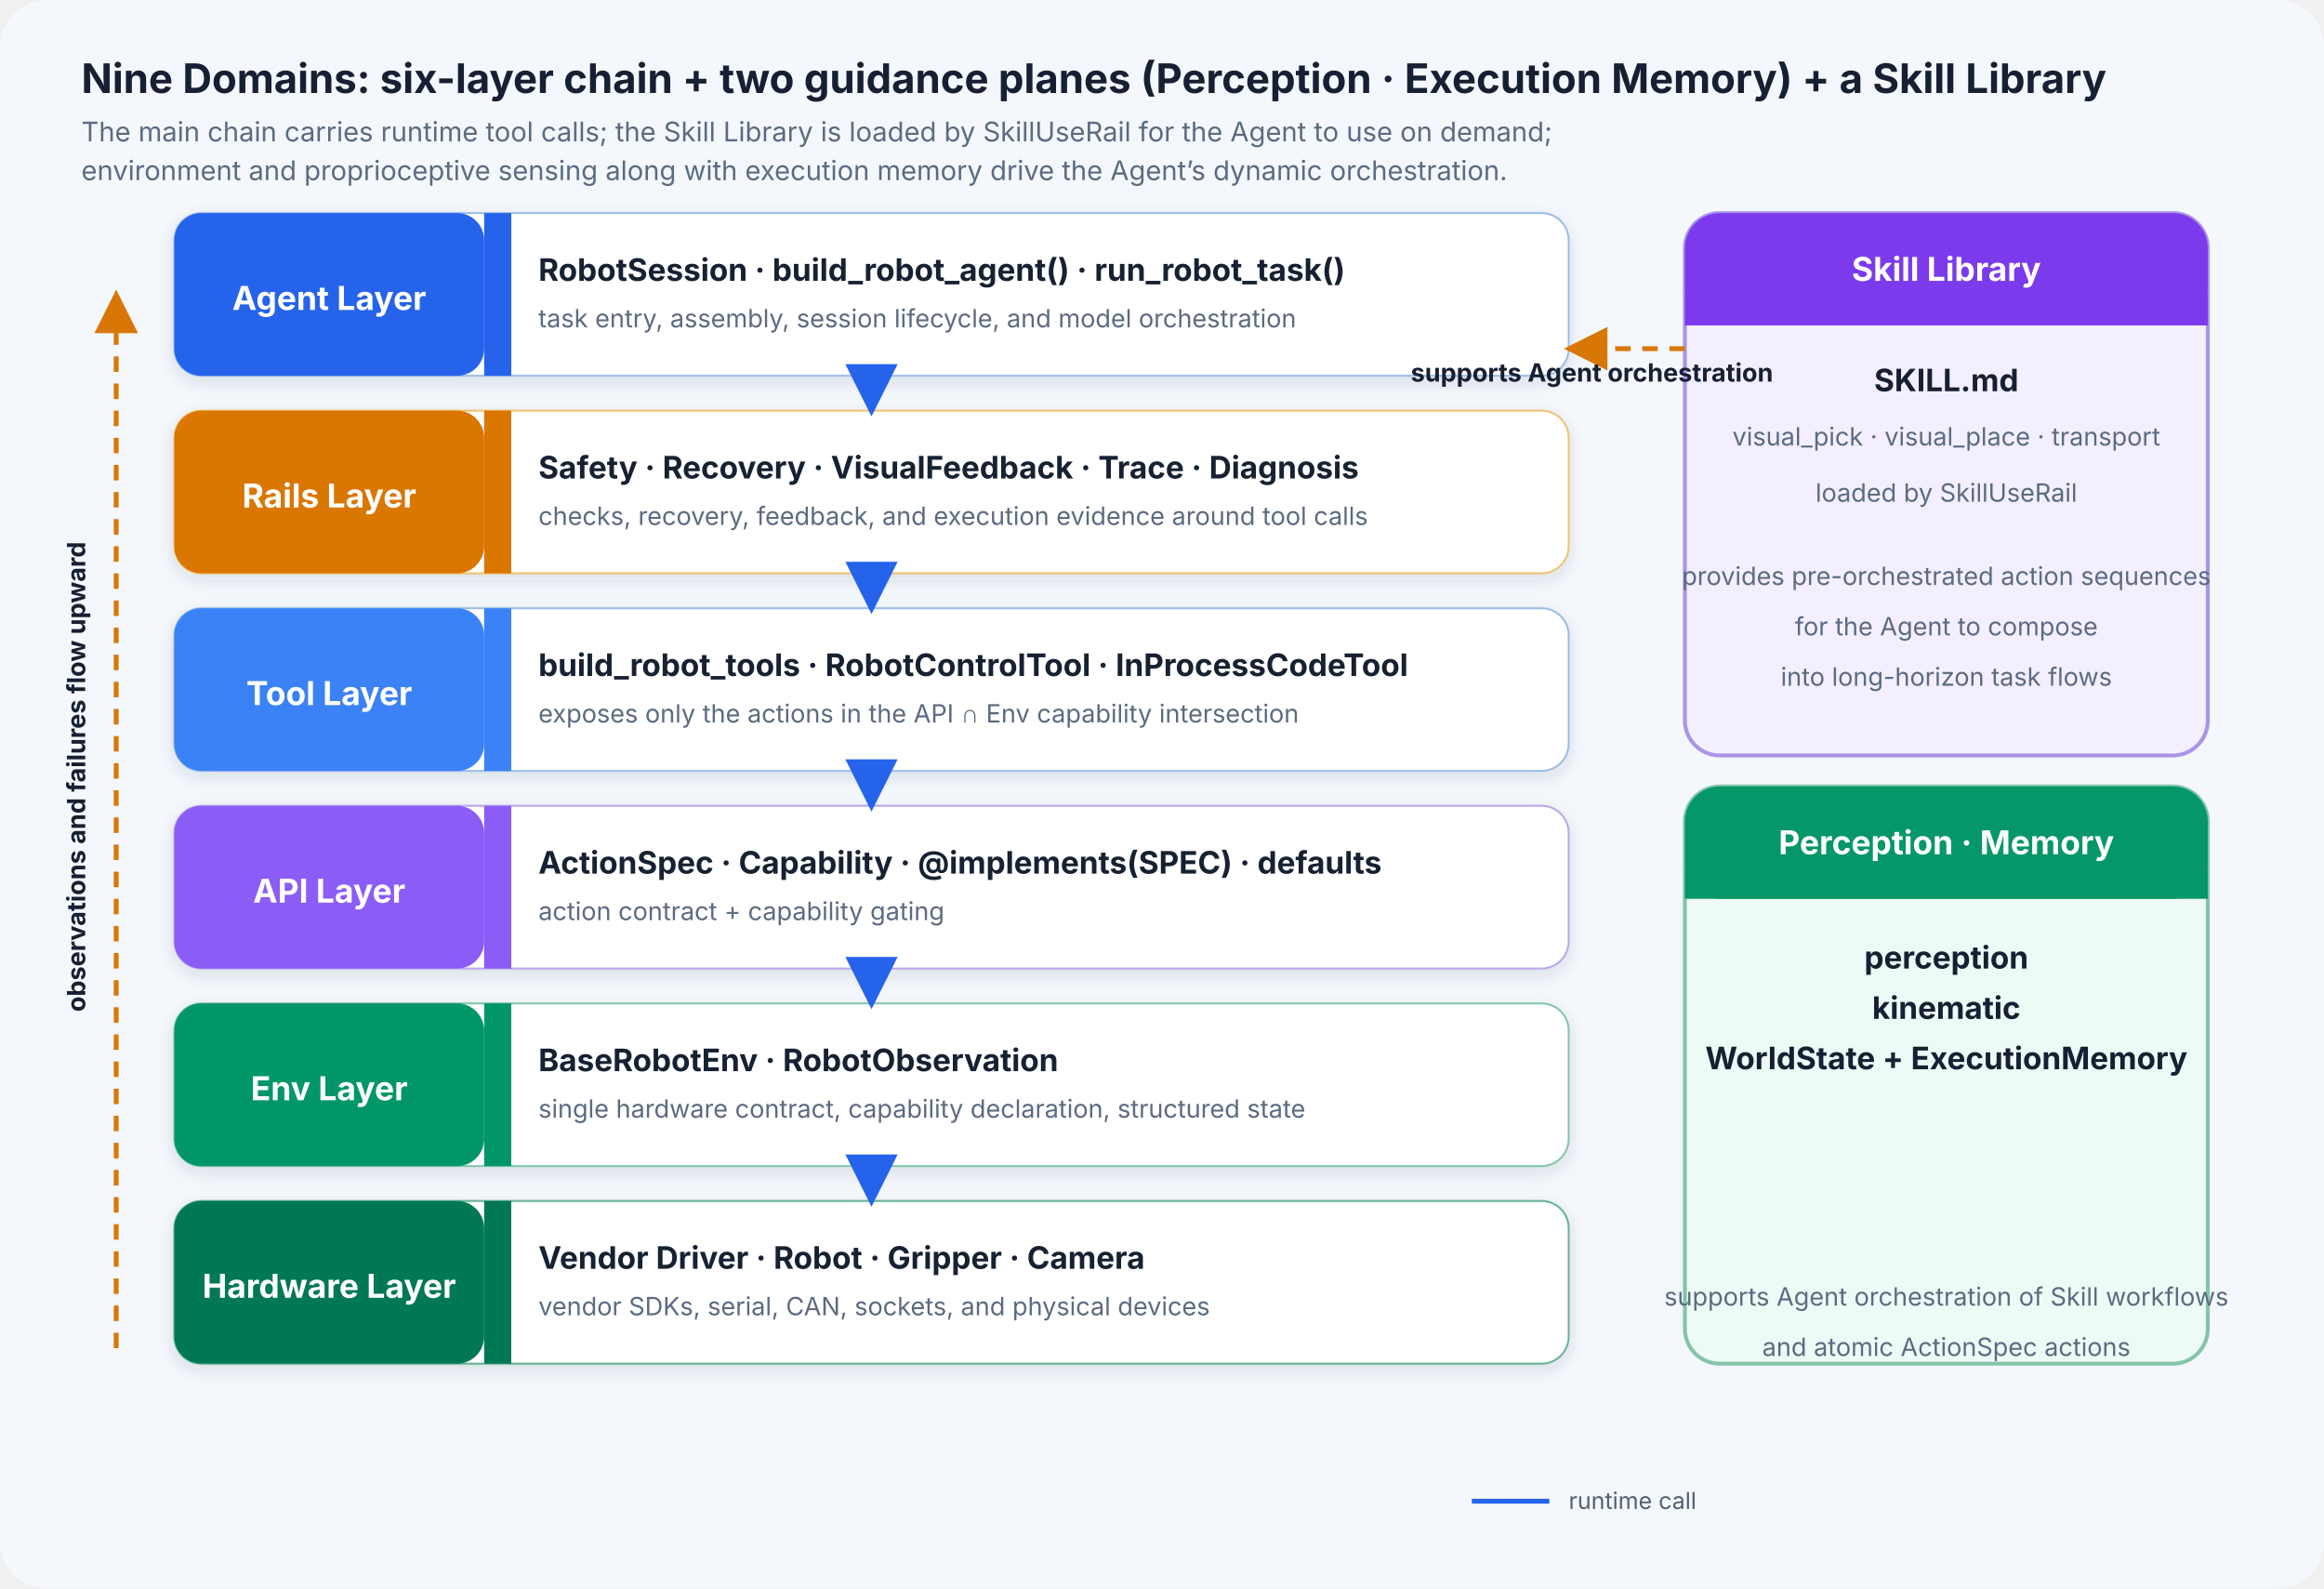
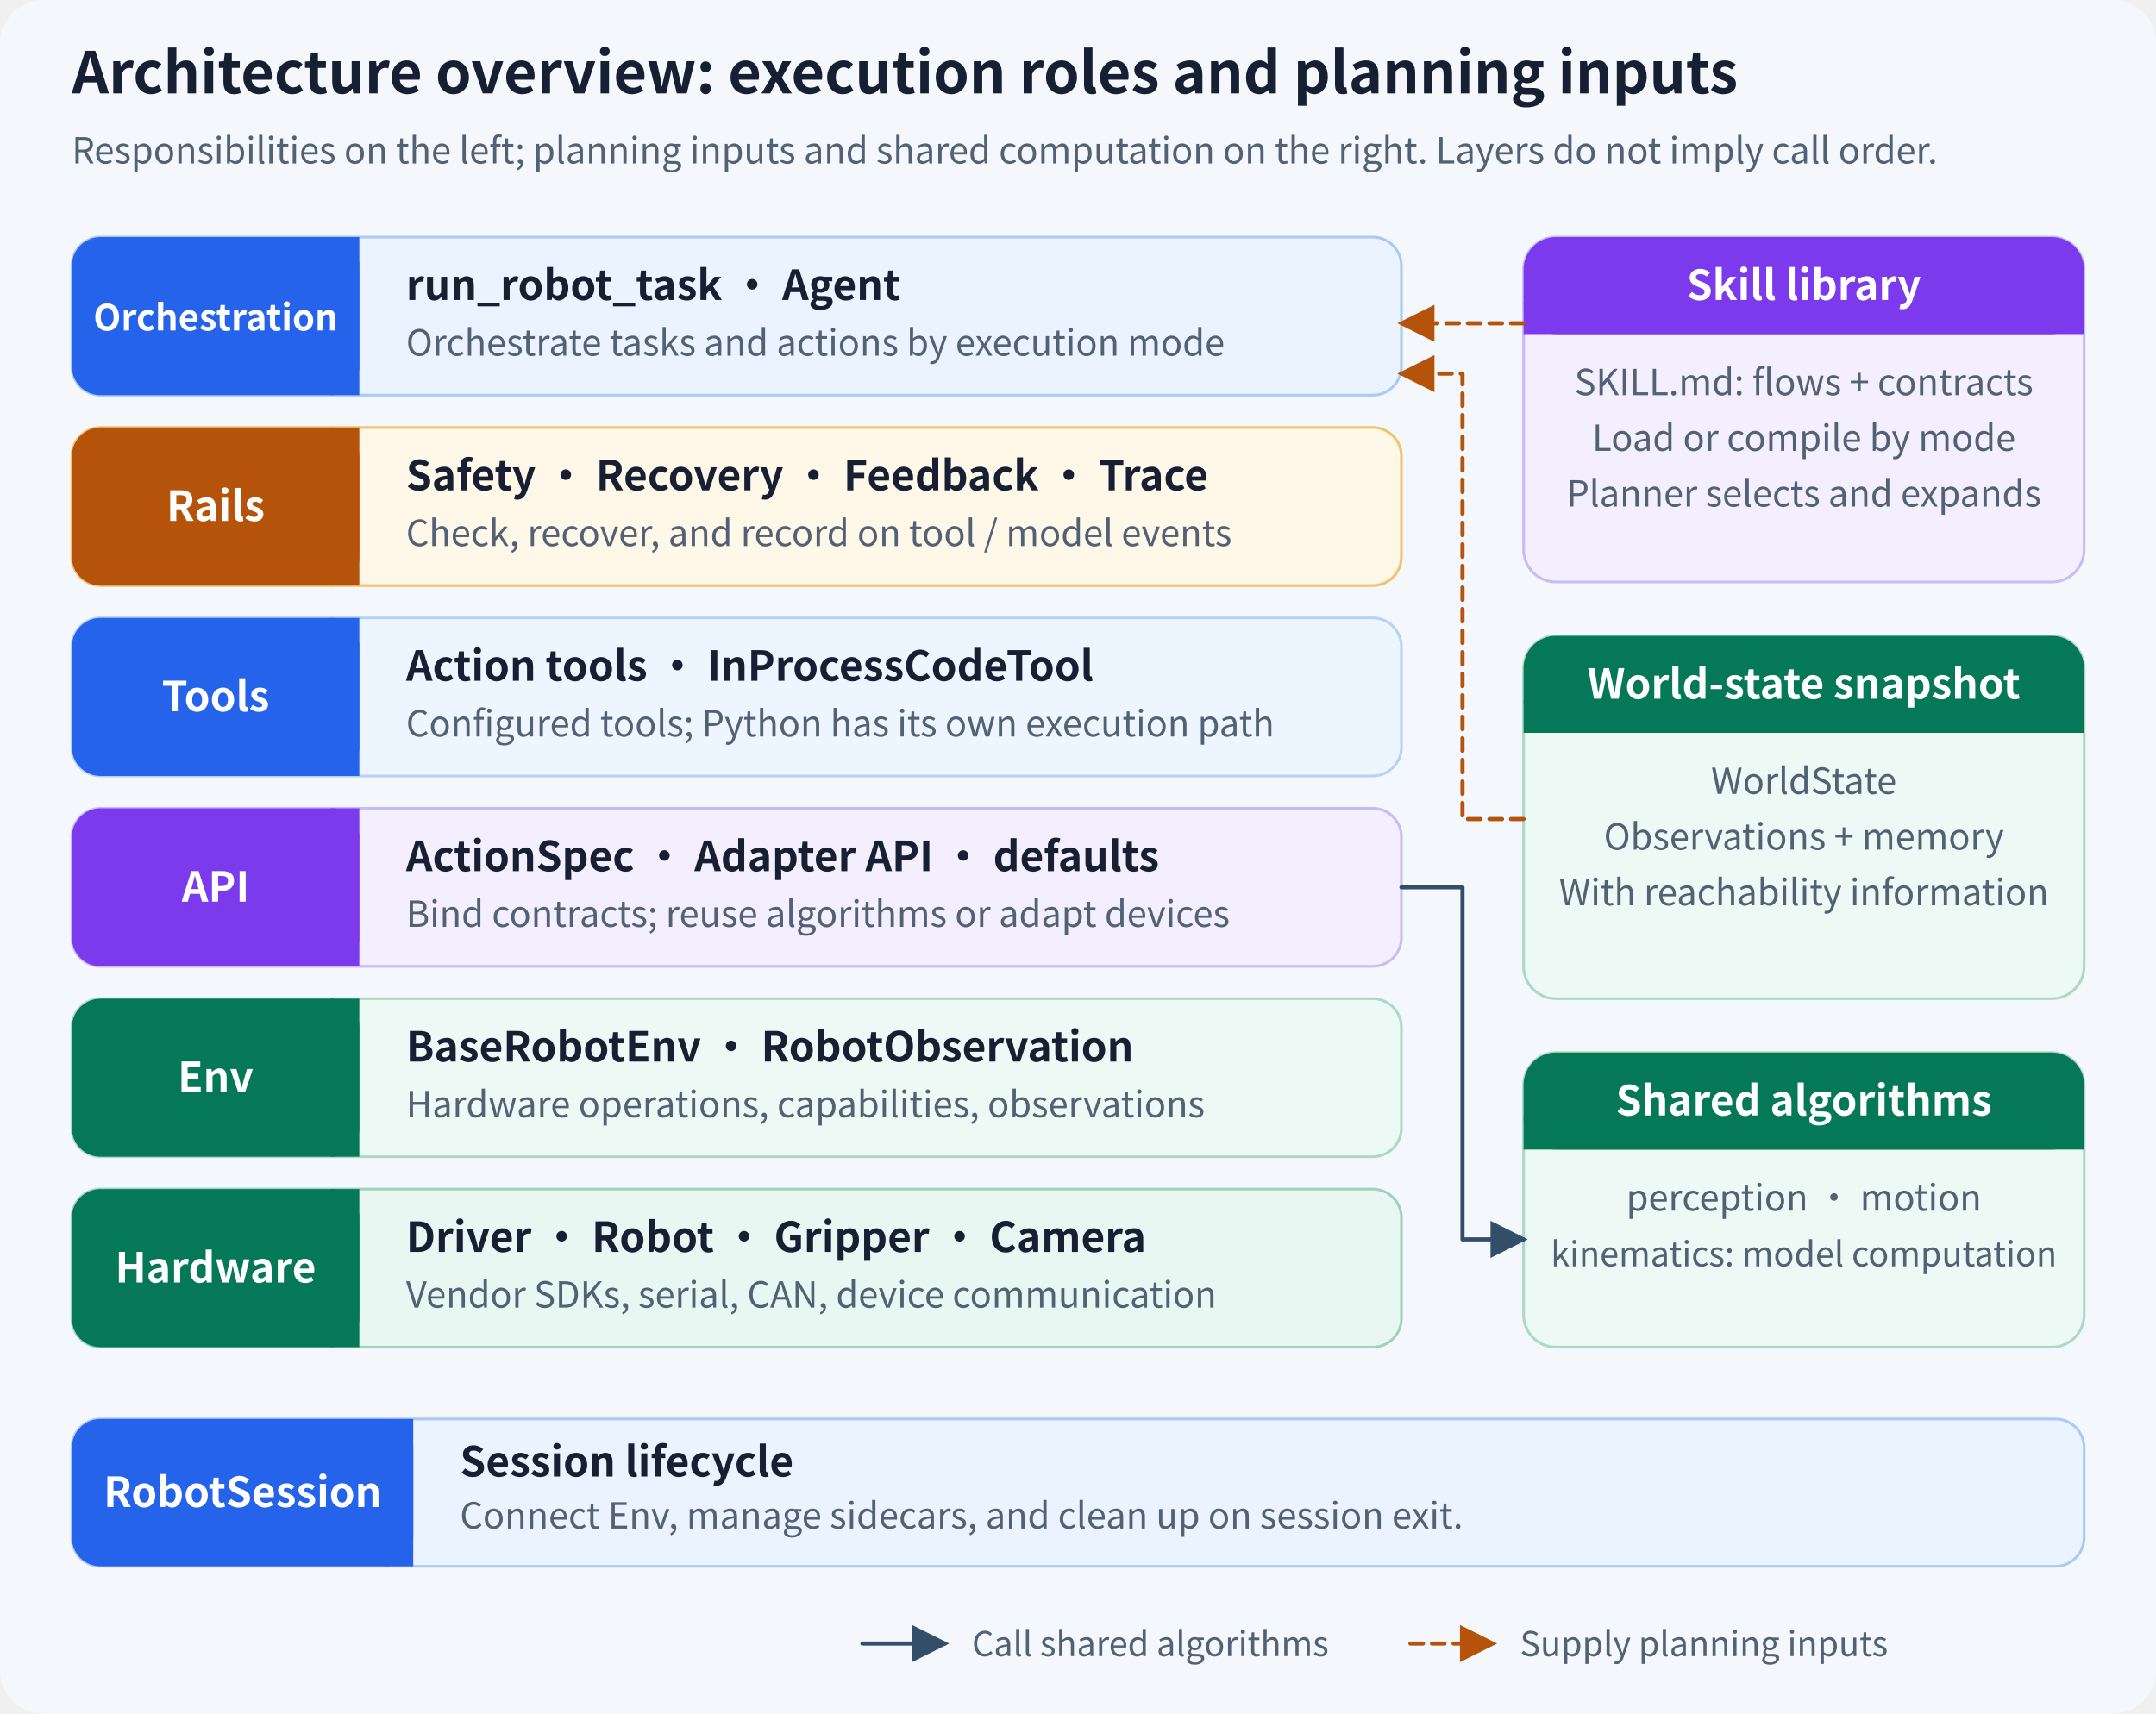
- <svg xmlns="http://www.w3.org/2000/svg" width="1200" height="820" viewBox="0 0 1200 820" role="img" aria-labelledby="title desc">
+ <svg xmlns="http://www.w3.org/2000/svg" width="1200" height="954" viewBox="0 0 1200 954" role="img" aria-labelledby="title desc">
  <defs>
    <marker id="arrow" markerWidth="9" markerHeight="9" refX="8" refY="4.5" orient="auto">
-       <path d="M0 0L9 4.5L0 9Z" fill="#2563eb" />
+       <path d="M0 0 L9 4.5 L0 9 Z" fill="#334e68" />
    </marker>
-     <marker id="dash-arrow" markerWidth="9" markerHeight="9" refX="8" refY="4.5" orient="auto">
-       <path d="M0 0L9 4.5L0 9Z" fill="#d97706" />
+     <marker id="input-arrow" markerWidth="9" markerHeight="9" refX="8" refY="4.5" orient="auto">
+       <path d="M0 0 L9 4.5 L0 9 Z" fill="#b45309" />
    </marker>
    <filter id="shadow" x="-10%" y="-15%" width="120%" height="140%">
      <feDropShadow dx="0" dy="3" stdDeviation="4" flood-color="#19324d" flood-opacity="0.12" />
    </filter>
-     <style>text{font-family:Inter,"Segoe UI",Arial,sans-serif;fill:#172033}.title{font-size:29px;font-weight:700}.subtitle{font-size:14px;fill:#5b6b82}.name{font-size:17px;font-weight:700;fill:#fff}.node{font-size:16px;font-weight:700}.sub{font-size:13px;fill:#5b6b82}.label{font-size:13px;font-weight:700}.legend{font-size:12px;fill:#526174}</style>
+     <style>text { font-family: "Noto Sans CJK SC", "Microsoft YaHei", "PingFang SC", sans-serif; } path, line { stroke-linejoin: round; stroke-linecap: round; }</style>
  </defs>
-   <rect width="1200" height="820" rx="24" fill="#f4f7fc" />
-   <text x="42" y="48" style="font-size:21px" class="title">Nine Domains: six-layer chain + two guidance planes (Perception · Execution Memory) + a Skill Library</text>
-   <text x="42" y="73" class="subtitle">The main chain carries runtime tool calls; the Skill Library is loaded by SkillUseRail for the Agent to use on demand;</text>
-   <text x="42" y="93" class="subtitle">environment and proprioceptive sensing along with execution memory drive the Agent’s dynamic orchestration.</text>
-   <g filter="url(#shadow)">
-     <rect x="90" y="110" width="720" height="84" rx="14" fill="#fff" stroke="#9bbcea" />
-     <rect x="90" y="110" width="160" height="84" rx="14" fill="#2563eb" />
-     <rect x="250" y="110" width="14" height="84" fill="#2563eb" />
-     <text x="170" y="160" text-anchor="middle" class="name">Agent Layer</text>
-     <text x="278" y="145" class="node">RobotSession · build_robot_agent() · run_robot_task()</text>
-     <text x="278" y="169" class="sub">task entry, assembly, session lifecycle, and model orchestration</text>
-     <rect x="90" y="212" width="720" height="84" rx="14" fill="#fff" stroke="#efc36f" />
-     <rect x="90" y="212" width="160" height="84" rx="14" fill="#d97706" />
-     <rect x="250" y="212" width="14" height="84" fill="#d97706" />
-     <text x="170" y="262" text-anchor="middle" class="name">Rails Layer</text>
-     <text x="278" y="247" class="node">Safety · Recovery · VisualFeedback · Trace · Diagnosis</text>
-     <text x="278" y="271" class="sub">checks, recovery, feedback, and execution evidence around tool calls</text>
-     <rect x="90" y="314" width="720" height="84" rx="14" fill="#fff" stroke="#9bbcea" />
-     <rect x="90" y="314" width="160" height="84" rx="14" fill="#3b82f6" />
-     <rect x="250" y="314" width="14" height="84" fill="#3b82f6" />
-     <text x="170" y="364" text-anchor="middle" class="name">Tool Layer</text>
-     <text x="278" y="349" class="node">build_robot_tools · RobotControlTool · InProcessCodeTool</text>
-     <text x="278" y="373" class="sub">exposes only the actions in the API ∩ Env capability intersection</text>
-     <rect x="90" y="416" width="720" height="84" rx="14" fill="#fff" stroke="#b9a8ec" />
-     <rect x="90" y="416" width="160" height="84" rx="14" fill="#8b5cf6" />
-     <rect x="250" y="416" width="14" height="84" fill="#8b5cf6" />
-     <text x="170" y="466" text-anchor="middle" class="name">API Layer</text>
-     <text x="278" y="451" class="node">ActionSpec · Capability · @implements(SPEC) · defaults</text>
-     <text x="278" y="475" class="sub">action contract + capability gating</text>
-     <rect x="90" y="518" width="720" height="84" rx="14" fill="#fff" stroke="#83c5aa" />
-     <rect x="90" y="518" width="160" height="84" rx="14" fill="#059669" />
-     <rect x="250" y="518" width="14" height="84" fill="#059669" />
-     <text x="170" y="568" text-anchor="middle" class="name">Env Layer</text>
-     <text x="278" y="553" class="node">BaseRobotEnv · RobotObservation</text>
-     <text x="278" y="577" class="sub">single hardware contract, capability declaration, structured state</text>
-     <rect x="90" y="620" width="720" height="84" rx="14" fill="#fff" stroke="#69b396" />
-     <rect x="90" y="620" width="160" height="84" rx="14" fill="#047857" />
-     <rect x="250" y="620" width="14" height="84" fill="#047857" />
-     <text x="170" y="670" text-anchor="middle" class="name">Hardware Layer</text>
-     <text x="278" y="655" class="node">Vendor Driver · Robot · Gripper · Camera</text>
-     <text x="278" y="679" class="sub">vendor SDKs, serial, CAN, sockets, and physical devices</text>
-   </g>
-   <g>
-     <path d="M450 194V212" stroke="#2563eb" stroke-width="3" marker-end="url(#arrow)" />
-     <path d="M450 296V314" stroke="#2563eb" stroke-width="3" marker-end="url(#arrow)" />
-     <path d="M450 398V416" stroke="#2563eb" stroke-width="3" marker-end="url(#arrow)" />
-     <path d="M450 500V518" stroke="#2563eb" stroke-width="3" marker-end="url(#arrow)" />
-     <path d="M450 602V620" stroke="#2563eb" stroke-width="3" marker-end="url(#arrow)" />
-   </g>
-   <rect x="870" y="110" width="270" height="280" rx="18" fill="#f3efff" stroke="#aa94e7" stroke-width="2" />
-   <rect x="870" y="110" width="270" height="58" rx="18" fill="#7c3aed" />
-   <rect x="870" y="152" width="270" height="16" fill="#7c3aed" />
-   <text x="1005" y="145" text-anchor="middle" class="name">Skill Library</text>
-   <text x="1005" y="202" text-anchor="middle" class="node">SKILL.md</text>
-   <text x="1005" y="230" text-anchor="middle" class="sub">visual_pick · visual_place · transport</text>
-   <text x="1005" y="259" text-anchor="middle" class="sub">loaded by SkillUseRail</text>
-   <text x="1005" y="302" text-anchor="middle" class="sub">provides pre-orchestrated action sequences</text>
-   <text x="1005" y="328" text-anchor="middle" class="sub">for the Agent to compose</text>
-   <text x="1005" y="354" text-anchor="middle" class="sub">into long-horizon task flows</text>
-   <rect x="870" y="406" width="270" height="298" rx="18" fill="#eefaf5" stroke="#83c5aa" stroke-width="2" />
-   <rect x="870" y="406" width="270" height="58" rx="18" fill="#059669" />
-   <rect x="870" y="448" width="270" height="16" fill="#059669" />
-   <text x="1005" y="441" text-anchor="middle" class="name">Perception · Memory</text>
-   <text x="1005" y="500" text-anchor="middle" class="node">perception</text>
-   <text x="1005" y="526" text-anchor="middle" class="node">kinematic</text>
-   <text x="1005" y="552" text-anchor="middle" class="node">WorldState + ExecutionMemory</text>
-   <text x="1005" y="674" text-anchor="middle" font-size="11" class="sub">supports Agent orchestration of Skill workflows</text>
-   <text x="1005" y="700" text-anchor="middle" font-size="11" class="sub">and atomic ActionSpec actions</text>
-   <path d="M870 180H810" fill="none" stroke="#d97706" stroke-width="2.5" stroke-dasharray="8 6" marker-end="url(#dash-arrow)" />
-   <text x="822" y="197" text-anchor="middle" class="label" fill="#b45309">supports Agent orchestration</text>
-   <path d="M60 696V152" fill="none" stroke="#d97706" stroke-width="2.5" stroke-dasharray="8 6" marker-end="url(#dash-arrow)" />
-   <text x="44" y="401" text-anchor="middle" class="label" fill="#b45309" transform="rotate(-90 44 401)">observations and failures flow upward</text>
-   <line x1="760" y1="775" x2="800" y2="775" stroke="#2563eb" stroke-width="2.5" />
-   <text x="810" y="779" class="legend">runtime call</text>
+   <rect x="0" y="0" width="1200" height="954" rx="24" fill="#f4f7fc" />
+   <text id="text-1" x="40" y="52" font-size="32" font-weight="700" fill="#172033" text-anchor="start" data-max-width="1120">Architecture overview: execution roles and planning inputs</text>
+   <text id="text-2" x="40" y="91" font-size="20" font-weight="400" fill="#526174" text-anchor="start" data-max-width="1120">Responsibilities on the left; planning inputs and shared computation on the right. Layers do not imply call order.</text>
+   <rect x="40" y="132" width="740" height="88" rx="16" fill="#eaf3ff" stroke="#aac9f3" stroke-width="1.5" />
+   <rect x="40" y="132" width="160" height="88" rx="16" fill="#2563eb" />
+   <rect x="184" y="132" width="16" height="88" rx="0" fill="#2563eb" />
+   <text id="text-3" x="120.0" y="184.0" font-size="20" font-weight="700" fill="#ffffff" text-anchor="middle" data-max-width="136">Orchestration</text>
+   <text id="text-4" x="226" y="167" font-size="23" font-weight="700" fill="#172033" text-anchor="start" data-max-width="534">run_robot_task · Agent</text>
+   <text id="text-5" x="226" y="198" font-size="20" font-weight="400" fill="#526174" text-anchor="start" data-max-width="534">Orchestrate tasks and actions by execution mode</text>
+   <rect x="40" y="238" width="740" height="88" rx="16" fill="#fff7e8" stroke="#efc36f" stroke-width="1.5" />
+   <rect x="40" y="238" width="160" height="88" rx="16" fill="#b45309" />
+   <rect x="184" y="238" width="16" height="88" rx="0" fill="#b45309" />
+   <text id="text-6" x="120.0" y="290.0" font-size="23" font-weight="700" fill="#ffffff" text-anchor="middle" data-max-width="136">Rails</text>
+   <text id="text-7" x="226" y="273" font-size="23" font-weight="700" fill="#172033" text-anchor="start" data-max-width="534">Safety · Recovery · Feedback · Trace</text>
+   <text id="text-8" x="226" y="304" font-size="20" font-weight="400" fill="#526174" text-anchor="start" data-max-width="534">Check, recover, and record on tool / model events</text>
+   <rect x="40" y="344" width="740" height="88" rx="16" fill="#edf5ff" stroke="#b7d2f7" stroke-width="1.5" />
+   <rect x="40" y="344" width="160" height="88" rx="16" fill="#2563eb" />
+   <rect x="184" y="344" width="16" height="88" rx="0" fill="#2563eb" />
+   <text id="text-9" x="120.0" y="396.0" font-size="23" font-weight="700" fill="#ffffff" text-anchor="middle" data-max-width="136">Tools</text>
+   <text id="text-10" x="226" y="379" font-size="23" font-weight="700" fill="#172033" text-anchor="start" data-max-width="534">Action tools · InProcessCodeTool</text>
+   <text id="text-11" x="226" y="410" font-size="20" font-weight="400" fill="#526174" text-anchor="start" data-max-width="534">Configured tools; Python has its own execution path</text>
+   <rect x="40" y="450" width="740" height="88" rx="16" fill="#f3efff" stroke="#c9bbf3" stroke-width="1.5" />
+   <rect x="40" y="450" width="160" height="88" rx="16" fill="#7c3aed" />
+   <rect x="184" y="450" width="16" height="88" rx="0" fill="#7c3aed" />
+   <text id="text-12" x="120.0" y="502.0" font-size="23" font-weight="700" fill="#ffffff" text-anchor="middle" data-max-width="136">API</text>
+   <text id="text-13" x="226" y="485" font-size="23" font-weight="700" fill="#172033" text-anchor="start" data-max-width="534">ActionSpec · Adapter API · defaults</text>
+   <text id="text-14" x="226" y="516" font-size="20" font-weight="400" fill="#526174" text-anchor="start" data-max-width="534">Bind contracts; reuse algorithms or adapt devices</text>
+   <rect x="40" y="556" width="740" height="88" rx="16" fill="#ecf9f4" stroke="#acd9c6" stroke-width="1.5" />
+   <rect x="40" y="556" width="160" height="88" rx="16" fill="#047857" />
+   <rect x="184" y="556" width="16" height="88" rx="0" fill="#047857" />
+   <text id="text-15" x="120.0" y="608.0" font-size="23" font-weight="700" fill="#ffffff" text-anchor="middle" data-max-width="136">Env</text>
+   <text id="text-16" x="226" y="591" font-size="23" font-weight="700" fill="#172033" text-anchor="start" data-max-width="534">BaseRobotEnv · RobotObservation</text>
+   <text id="text-17" x="226" y="622" font-size="20" font-weight="400" fill="#526174" text-anchor="start" data-max-width="534">Hardware operations, capabilities, observations</text>
+   <rect x="40" y="662" width="740" height="88" rx="16" fill="#e8f7f1" stroke="#9ed2bd" stroke-width="1.5" />
+   <rect x="40" y="662" width="160" height="88" rx="16" fill="#047857" />
+   <rect x="184" y="662" width="16" height="88" rx="0" fill="#047857" />
+   <text id="text-18" x="120.0" y="714.0" font-size="23" font-weight="700" fill="#ffffff" text-anchor="middle" data-max-width="136">Hardware</text>
+   <text id="text-19" x="226" y="697" font-size="23" font-weight="700" fill="#172033" text-anchor="start" data-max-width="534">Driver · Robot · Gripper · Camera</text>
+   <text id="text-20" x="226" y="728" font-size="20" font-weight="400" fill="#526174" text-anchor="start" data-max-width="534">Vendor SDKs, serial, CAN, device communication</text>
+   <rect x="848" y="132" width="312" height="192" rx="18" fill="#f3efff" stroke="#c9bbf3" stroke-width="1.5" />
+   <rect x="848" y="132" width="312" height="54" rx="18" fill="#7c3aed" />
+   <rect x="848" y="168" width="312" height="18" rx="0" fill="#7c3aed" />
+   <text id="text-21" x="1004.0" y="167" font-size="23" font-weight="700" fill="#ffffff" text-anchor="middle" data-max-width="288">Skill library</text>
+   <text id="text-22" x="1004.0" y="220" font-size="20" font-weight="400" fill="#526174" text-anchor="middle" data-max-width="284">SKILL.md: flows + contracts</text>
+   <text id="text-23" x="1004.0" y="251" font-size="20" font-weight="400" fill="#526174" text-anchor="middle" data-max-width="284">Load or compile by mode</text>
+   <text id="text-24" x="1004.0" y="282" font-size="20" font-weight="400" fill="#526174" text-anchor="middle" data-max-width="284">Planner selects and expands</text>
+   <rect x="848" y="354" width="312" height="202" rx="18" fill="#ecf9f4" stroke="#acd9c6" stroke-width="1.5" />
+   <rect x="848" y="354" width="312" height="54" rx="18" fill="#047857" />
+   <rect x="848" y="390" width="312" height="18" rx="0" fill="#047857" />
+   <text id="text-25" x="1004.0" y="389" font-size="23" font-weight="700" fill="#ffffff" text-anchor="middle" data-max-width="288">World-state snapshot</text>
+   <text id="text-26" x="1004.0" y="442" font-size="20" font-weight="400" fill="#526174" text-anchor="middle" data-max-width="284">WorldState</text>
+   <text id="text-27" x="1004.0" y="473" font-size="20" font-weight="400" fill="#526174" text-anchor="middle" data-max-width="284">Observations + memory</text>
+   <text id="text-28" x="1004.0" y="504" font-size="20" font-weight="400" fill="#526174" text-anchor="middle" data-max-width="284">With reachability information</text>
+   <rect x="848" y="586" width="312" height="164" rx="18" fill="#ecf9f4" stroke="#acd9c6" stroke-width="1.5" />
+   <rect x="848" y="586" width="312" height="54" rx="18" fill="#047857" />
+   <rect x="848" y="622" width="312" height="18" rx="0" fill="#047857" />
+   <text id="text-29" x="1004.0" y="621" font-size="23" font-weight="700" fill="#ffffff" text-anchor="middle" data-max-width="288">Shared algorithms</text>
+   <text id="text-30" x="1004.0" y="674" font-size="20" font-weight="400" fill="#526174" text-anchor="middle" data-max-width="284">perception · motion</text>
+   <text id="text-31" x="1004.0" y="705" font-size="19" font-weight="400" fill="#526174" text-anchor="middle" data-max-width="284">kinematics: model computation</text>
+   <path d="M848 180 L780 180" fill="none" stroke="#b45309" stroke-width="2.3" stroke-dasharray="7 5" marker-end="url(#input-arrow)" />
+   <path d="M848 456 H814 V208 H780" fill="none" stroke="#b45309" stroke-width="2.3" stroke-dasharray="7 5" marker-end="url(#input-arrow)" />
+   <path d="M780 494 H814 V690 H848" fill="none" stroke="#334e68" stroke-width="2.3" marker-end="url(#arrow)" />
+   <rect x="40" y="790" width="1120" height="82" rx="16" fill="#eaf3ff" stroke="#aac9f3" stroke-width="1.5" />
+   <rect x="40" y="790" width="190" height="82" rx="16" fill="#2563eb" />
+   <rect x="214" y="790" width="16" height="82" rx="0" fill="#2563eb" />
+   <text id="text-32" x="135.0" y="839.0" font-size="23" font-weight="700" fill="#ffffff" text-anchor="middle" data-max-width="166">RobotSession</text>
+   <text id="text-33" x="256" y="822" font-size="23" font-weight="700" fill="#172033" text-anchor="start" data-max-width="878">Session lifecycle</text>
+   <text id="text-34" x="256" y="851" font-size="20" font-weight="400" fill="#526174" text-anchor="start" data-max-width="878">Connect Env, manage sidecars, and clean up on session exit.</text>
+   <path d="M480 915 L526 915" fill="none" stroke="#334e68" stroke-width="2.3" marker-end="url(#arrow)" />
+   <text id="text-35" x="541" y="922" font-size="19" font-weight="400" fill="#526174" text-anchor="start" data-max-width="210">Call shared algorithms</text>
+   <path d="M785 915 L831 915" fill="none" stroke="#b45309" stroke-width="2.3" stroke-dasharray="7 5" marker-end="url(#input-arrow)" />
+   <text id="text-36" x="846" y="922" font-size="19" font-weight="400" fill="#526174" text-anchor="start" data-max-width="300">Supply planning inputs</text>
</svg>
